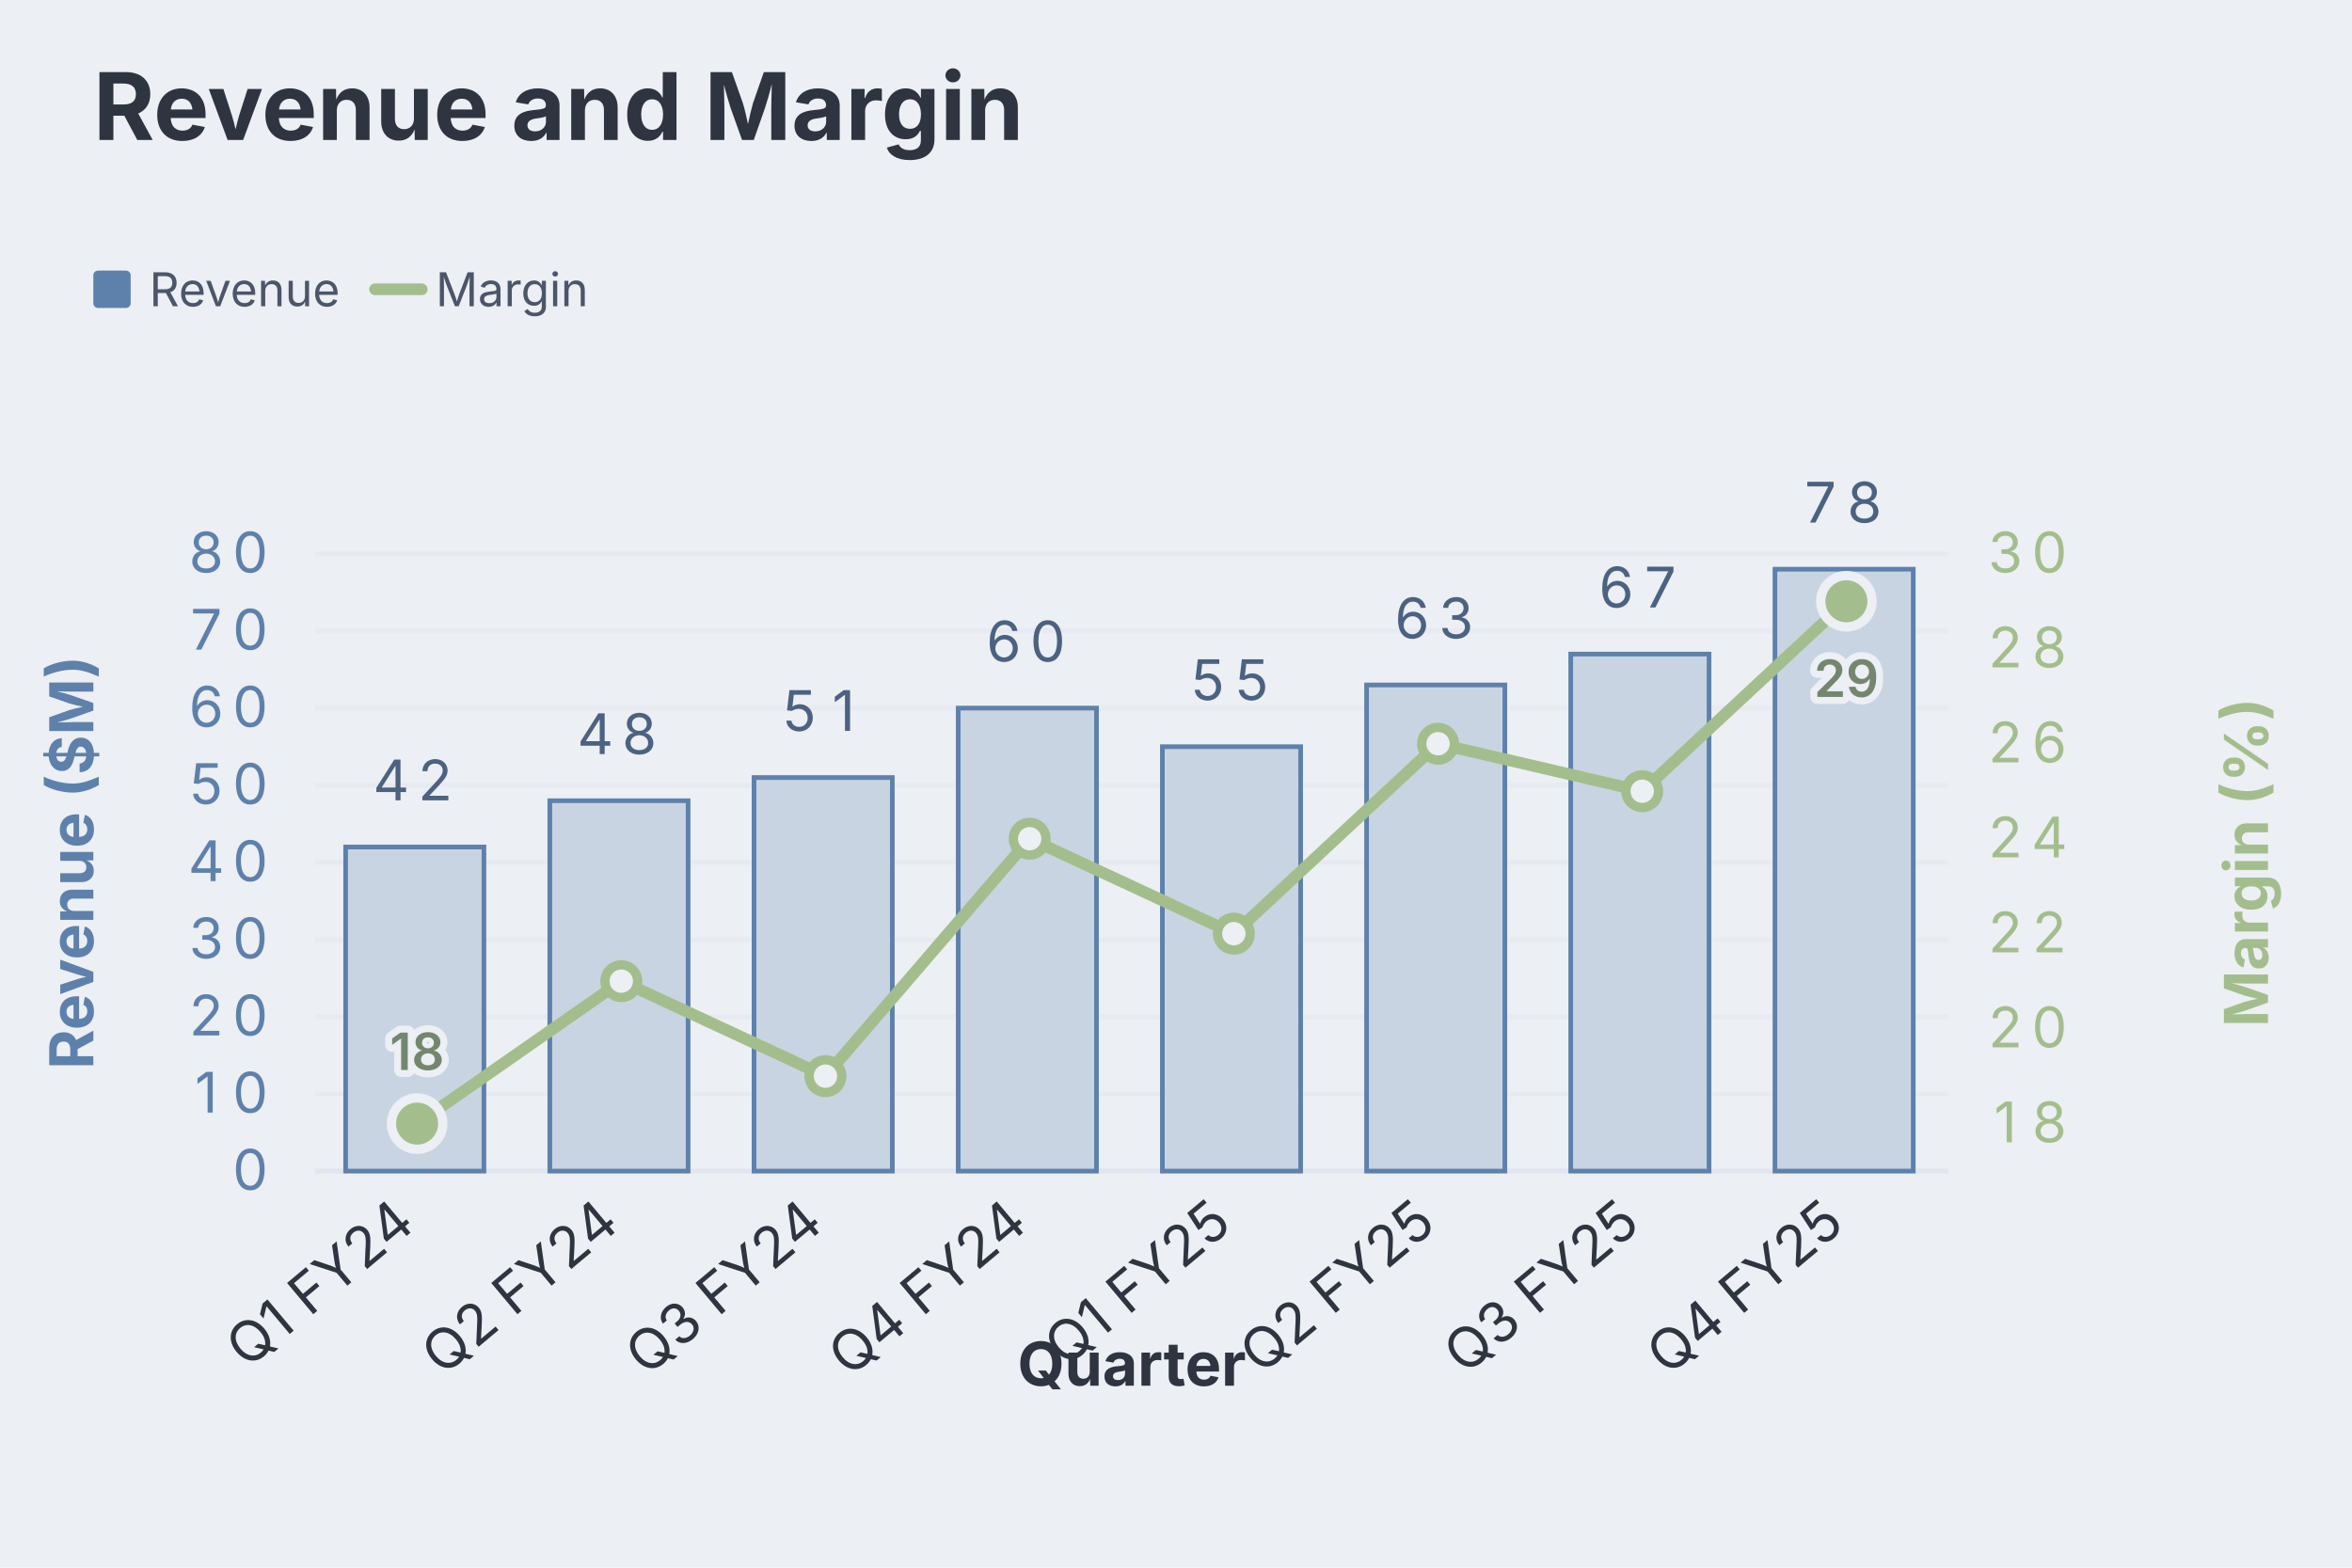
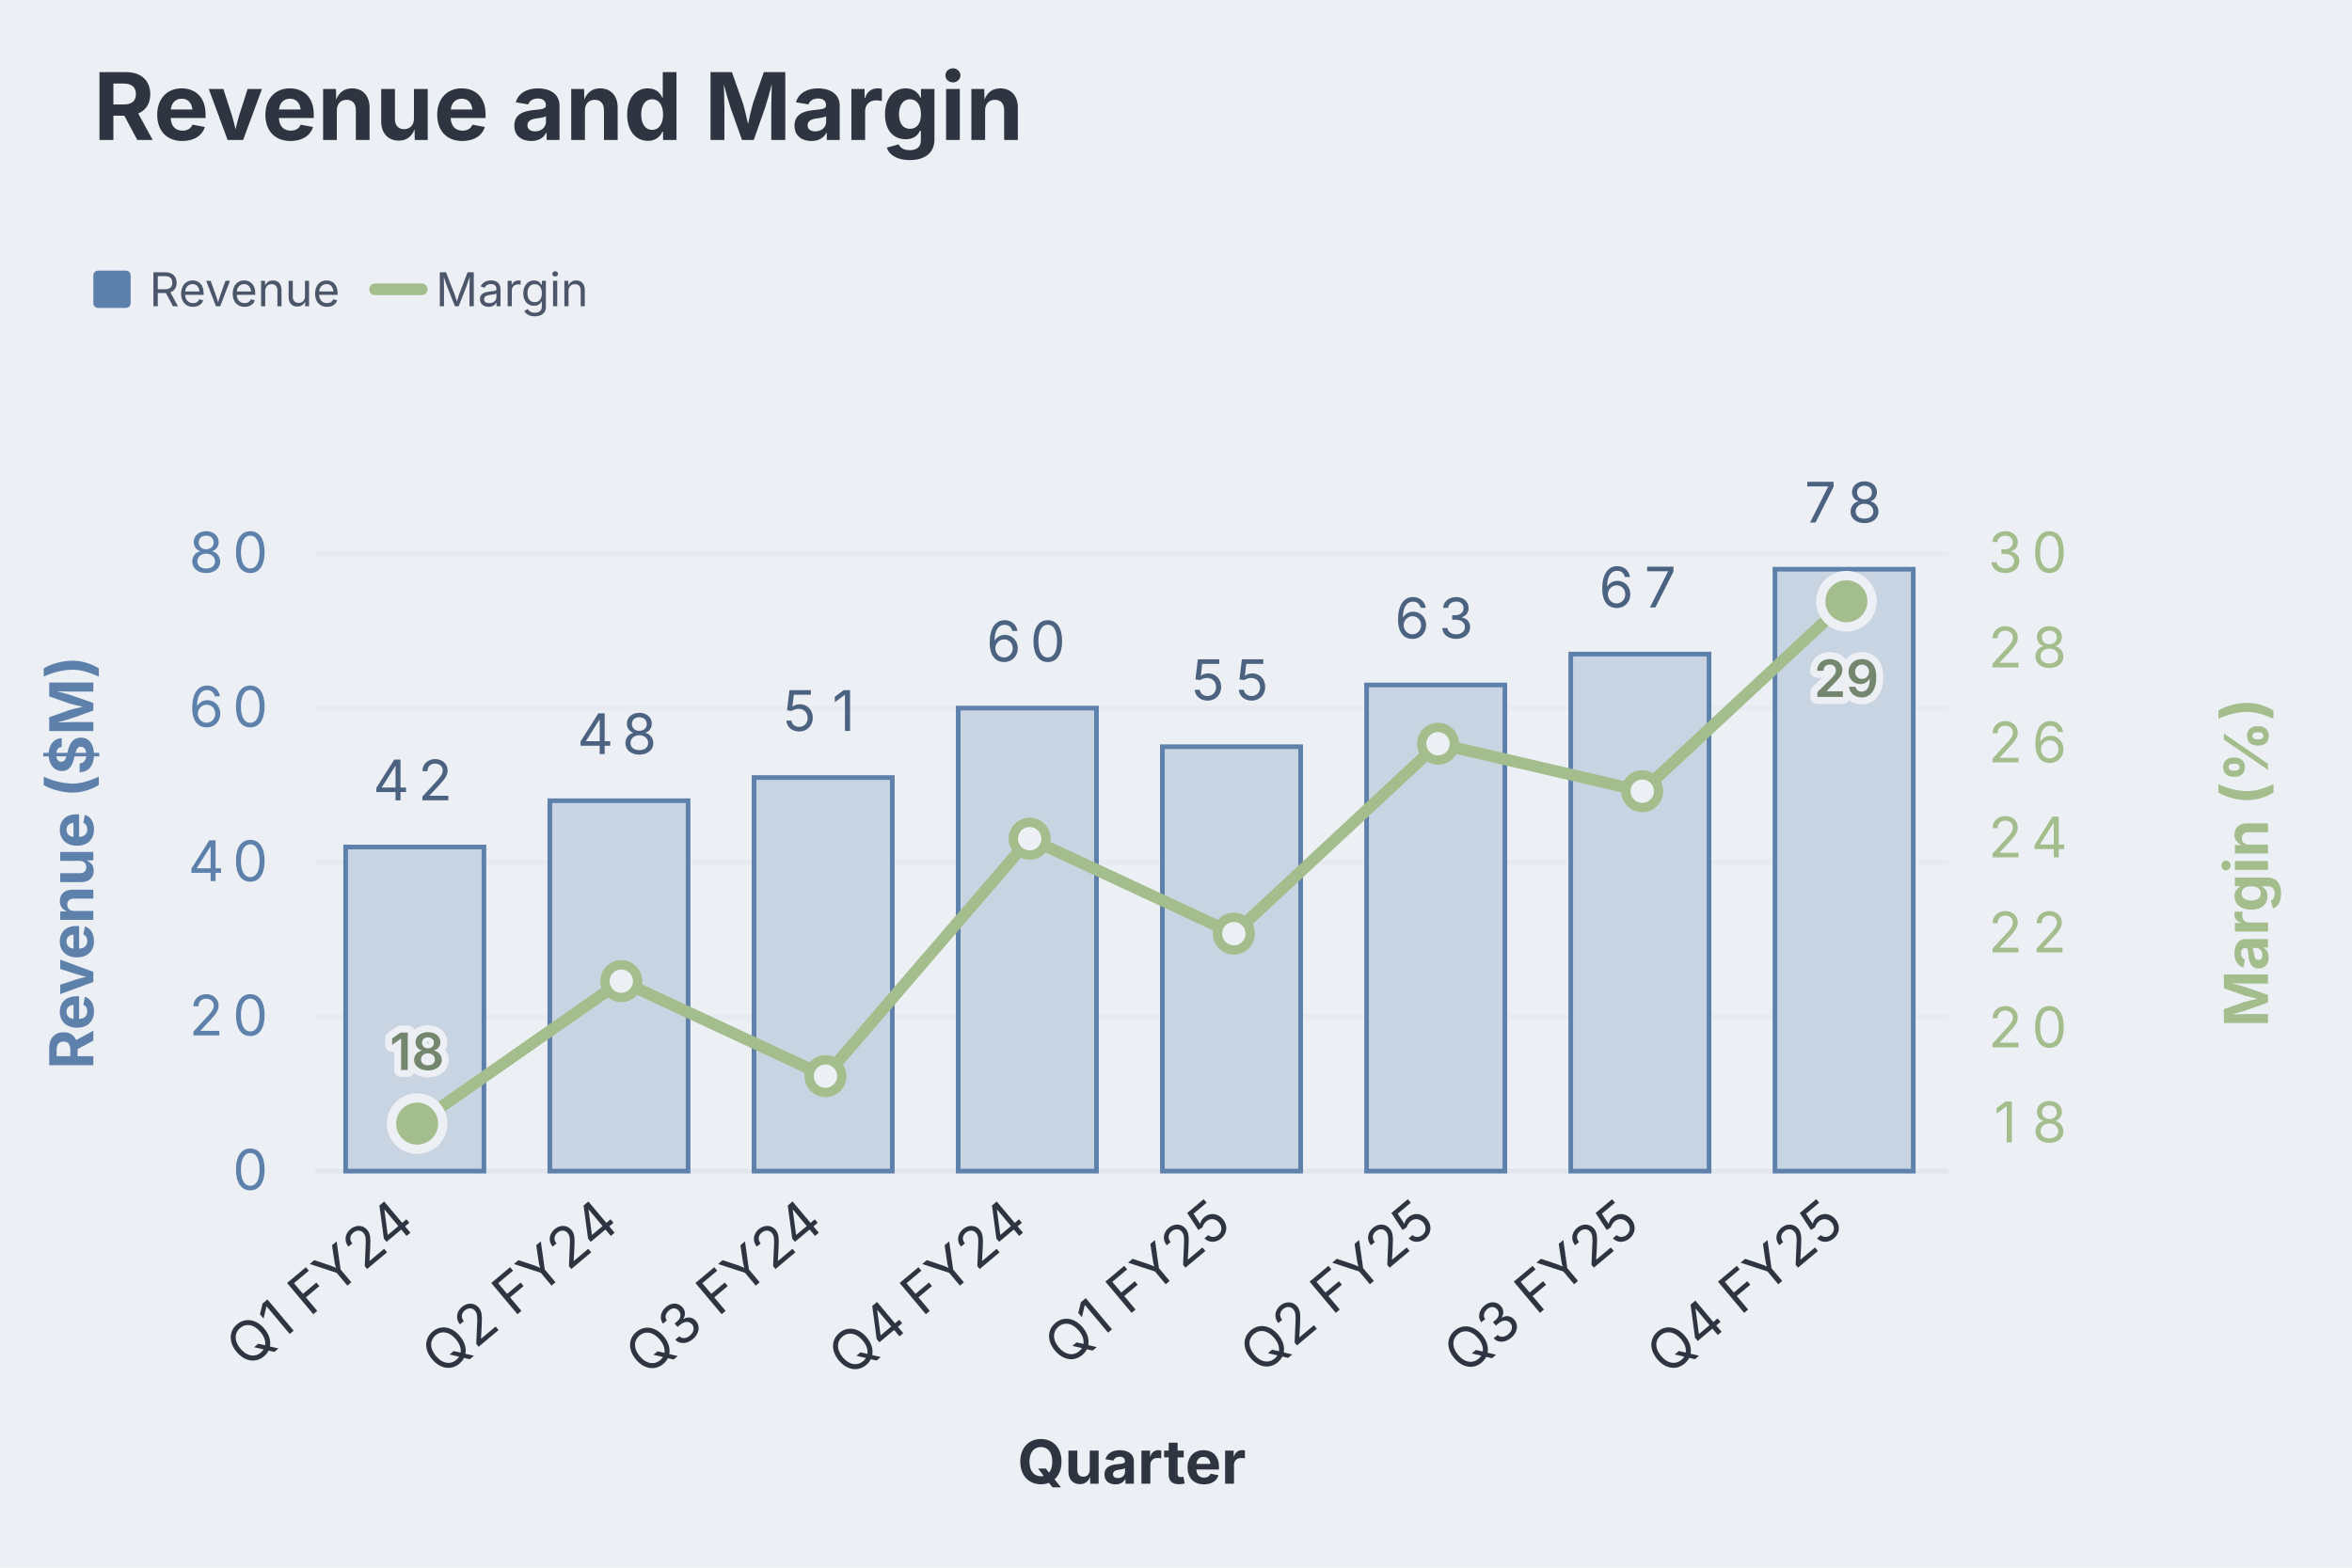
<svg xmlns="http://www.w3.org/2000/svg" aria-describedby="dgmo-desc-4ee2fc01" role="img" aria-label="Revenue and Margin — Line diagram" width="504" height="336" viewBox="0 0 504 336" style="background: rgb(236, 239, 244); font-family: Inter, system-ui, Avenir, Helvetica, Arial, sans-serif;">
  <style>@media (hover:hover){svg:has(g.dgmo-series:hover) g.dgmo-series:not(:hover){opacity:0.4}svg:has([data-legend-entry="revenue"]:hover) g.dgmo-series:not([data-series-name="Revenue"]){opacity:0.4}svg:has(g.dgmo-series[data-series-name="Revenue"]:hover):has([data-legend-entry="revenue"]) [data-legend-entry]:not([data-legend-entry="revenue"]){opacity:0.4}svg:has([data-legend-entry="margin"]:hover) g.dgmo-series:not([data-series-name="Margin"]){opacity:0.4}svg:has(g.dgmo-series[data-series-name="Margin"]:hover):has([data-legend-entry="margin"]) [data-legend-entry]:not([data-legend-entry="margin"]){opacity:0.4}}</style>
  <rect class="dgmo-canvas-bg" x="0" y="0" width="504" height="336" fill="#eceff4" />
  <text class="chart-title" x="20" y="30" text-anchor="start" fill="#2e3440" font-size="20" font-weight="bold" style="cursor: default;" data-line-number="1">Revenue and Margin</text>
  <g transform="translate(0,48)">
    <g data-frame-legend="" data-dx="20" transform="translate(20,0)">
      <g class="chart-legend" data-legend-active="series" data-legend-left="0" data-legend-right="114.24000000000001">
        <g transform="translate(0,0)" data-legend-group="series">
          <g data-legend-entry="revenue" data-series-name="Revenue">
            <rect x="0" y="0" width="61.37" height="28" fill="transparent" />
            <rect x="0" y="10" width="8" height="8" rx="1" fill="#5e81ac" />
            <text x="12" y="14" dominant-baseline="central" font-size="10" fill="#4c566a" font-family="Inter, system-ui, Avenir, Helvetica, Arial, sans-serif">Revenue</text>
          </g>
          <g data-legend-entry="margin" data-series-name="Margin">
            <rect x="61.37" y="0" width="52.87" height="28" fill="transparent" />
            <line x1="60.37" x2="70.37" y1="14" y2="14" stroke="#a3be8c" stroke-width="2.5" stroke-linecap="round" />
            <text x="73.37" y="14" dominant-baseline="central" font-size="10" fill="#4c566a" font-family="Inter, system-ui, Avenir, Helvetica, Arial, sans-serif">Margin</text>
          </g>
        </g>
      </g>
    </g>
  </g>
  <line x1="67.504" x2="417.536" y1="251" y2="251" stroke="#d8dee9" stroke-opacity="0.6" />
  <text class="dgmo-tick" data-axis-side="left" x="53.628" y="255" text-anchor="middle" fill="#5e81ac" font-size="12" font-family="Inter, system-ui, Avenir, Helvetica, Arial, sans-serif" pointer-events="none">
    <tspan x="53.63">0</tspan>
  </text>
-   <line x1="67.504" x2="417.536" y1="234.462" y2="234.462" stroke="#d8dee9" stroke-opacity="0.25" />
-   <text class="dgmo-tick" data-axis-side="left" x="49.752" y="238.462" text-anchor="middle" fill="#5e81ac" font-size="12" font-family="Inter, system-ui, Avenir, Helvetica, Arial, sans-serif" pointer-events="none">
-     <tspan x="45.88">1</tspan>
-     <tspan x="53.63">0</tspan>
-   </text>
  <line x1="67.504" x2="417.536" y1="217.923" y2="217.923" stroke="#d8dee9" stroke-opacity="0.25" />
  <text class="dgmo-tick" data-axis-side="left" x="49.752" y="221.923" text-anchor="middle" fill="#5e81ac" font-size="12" font-family="Inter, system-ui, Avenir, Helvetica, Arial, sans-serif" pointer-events="none">
    <tspan x="45.88">2</tspan>
-     <tspan x="53.63">0</tspan>
-   </text>
-   <line x1="67.504" x2="417.536" y1="201.385" y2="201.385" stroke="#d8dee9" stroke-opacity="0.25" />
-   <text class="dgmo-tick" data-axis-side="left" x="49.752" y="205.385" text-anchor="middle" fill="#5e81ac" font-size="12" font-family="Inter, system-ui, Avenir, Helvetica, Arial, sans-serif" pointer-events="none">
-     <tspan x="45.88">3</tspan>
    <tspan x="53.63">0</tspan>
  </text>
  <line x1="67.504" x2="417.536" y1="184.846" y2="184.846" stroke="#d8dee9" stroke-opacity="0.25" />
  <text class="dgmo-tick" data-axis-side="left" x="49.752" y="188.846" text-anchor="middle" fill="#5e81ac" font-size="12" font-family="Inter, system-ui, Avenir, Helvetica, Arial, sans-serif" pointer-events="none">
    <tspan x="45.88">4</tspan>
    <tspan x="53.63">0</tspan>
  </text>
-   <line x1="67.504" x2="417.536" y1="168.308" y2="168.308" stroke="#d8dee9" stroke-opacity="0.25" />
-   <text class="dgmo-tick" data-axis-side="left" x="49.752" y="172.308" text-anchor="middle" fill="#5e81ac" font-size="12" font-family="Inter, system-ui, Avenir, Helvetica, Arial, sans-serif" pointer-events="none">
-     <tspan x="45.88">5</tspan>
-     <tspan x="53.63">0</tspan>
-   </text>
  <line x1="67.504" x2="417.536" y1="151.769" y2="151.769" stroke="#d8dee9" stroke-opacity="0.25" />
  <text class="dgmo-tick" data-axis-side="left" x="49.752" y="155.769" text-anchor="middle" fill="#5e81ac" font-size="12" font-family="Inter, system-ui, Avenir, Helvetica, Arial, sans-serif" pointer-events="none">
    <tspan x="45.88">6</tspan>
-     <tspan x="53.63">0</tspan>
-   </text>
-   <line x1="67.504" x2="417.536" y1="135.231" y2="135.231" stroke="#d8dee9" stroke-opacity="0.25" />
-   <text class="dgmo-tick" data-axis-side="left" x="49.752" y="139.231" text-anchor="middle" fill="#5e81ac" font-size="12" font-family="Inter, system-ui, Avenir, Helvetica, Arial, sans-serif" pointer-events="none">
-     <tspan x="45.88">7</tspan>
    <tspan x="53.63">0</tspan>
  </text>
  <line x1="67.504" x2="417.536" y1="118.692" y2="118.692" stroke="#d8dee9" stroke-opacity="0.25" />
  <text class="dgmo-tick" data-axis-side="left" x="49.752" y="122.692" text-anchor="middle" fill="#5e81ac" font-size="12" font-family="Inter, system-ui, Avenir, Helvetica, Arial, sans-serif" pointer-events="none">
    <tspan x="45.88">8</tspan>
    <tspan x="53.63">0</tspan>
  </text>
  <text class="dgmo-tick" data-axis-side="right" x="435.288" y="244.822" text-anchor="middle" fill="#a3be8c" font-size="12" font-family="Inter, system-ui, Avenir, Helvetica, Arial, sans-serif" pointer-events="none">
    <tspan x="431.41">1</tspan>
    <tspan x="439.16">8</tspan>
  </text>
  <text class="dgmo-tick" data-axis-side="right" x="435.288" y="224.467" text-anchor="middle" fill="#a3be8c" font-size="12" font-family="Inter, system-ui, Avenir, Helvetica, Arial, sans-serif" pointer-events="none">
    <tspan x="431.41">2</tspan>
    <tspan x="439.16">0</tspan>
  </text>
  <text class="dgmo-tick" data-axis-side="right" x="435.288" y="204.112" text-anchor="middle" fill="#a3be8c" font-size="12" font-family="Inter, system-ui, Avenir, Helvetica, Arial, sans-serif" pointer-events="none">
    <tspan x="431.41">2</tspan>
    <tspan x="439.16">2</tspan>
  </text>
  <text class="dgmo-tick" data-axis-side="right" x="435.288" y="183.757" text-anchor="middle" fill="#a3be8c" font-size="12" font-family="Inter, system-ui, Avenir, Helvetica, Arial, sans-serif" pointer-events="none">
    <tspan x="431.41">2</tspan>
    <tspan x="439.16">4</tspan>
  </text>
  <text class="dgmo-tick" data-axis-side="right" x="435.288" y="163.402" text-anchor="middle" fill="#a3be8c" font-size="12" font-family="Inter, system-ui, Avenir, Helvetica, Arial, sans-serif" pointer-events="none">
    <tspan x="431.41">2</tspan>
    <tspan x="439.16">6</tspan>
  </text>
  <text class="dgmo-tick" data-axis-side="right" x="435.288" y="143.047" text-anchor="middle" fill="#a3be8c" font-size="12" font-family="Inter, system-ui, Avenir, Helvetica, Arial, sans-serif" pointer-events="none">
    <tspan x="431.41">2</tspan>
    <tspan x="439.16">8</tspan>
  </text>
  <text class="dgmo-tick" data-axis-side="right" x="435.288" y="122.692" text-anchor="middle" fill="#a3be8c" font-size="12" font-family="Inter, system-ui, Avenir, Helvetica, Arial, sans-serif" pointer-events="none">
    <tspan x="431.41">3</tspan>
    <tspan x="439.16">0</tspan>
  </text>
  <text class="dgmo-tick" fill="#2e3440" font-size="12" font-family="Inter, system-ui, Avenir, Helvetica, Arial, sans-serif" transform="translate(89.381,263) rotate(-40)" text-anchor="end" pointer-events="none">Q1 FY24</text>
  <text class="dgmo-tick" fill="#2e3440" font-size="12" font-family="Inter, system-ui, Avenir, Helvetica, Arial, sans-serif" transform="translate(133.135,263) rotate(-40)" text-anchor="end" pointer-events="none">Q2 FY24</text>
  <text class="dgmo-tick" fill="#2e3440" font-size="12" font-family="Inter, system-ui, Avenir, Helvetica, Arial, sans-serif" transform="translate(176.889,263) rotate(-40)" text-anchor="end" pointer-events="none">Q3 FY24</text>
  <text class="dgmo-tick" fill="#2e3440" font-size="12" font-family="Inter, system-ui, Avenir, Helvetica, Arial, sans-serif" transform="translate(220.643,263) rotate(-40)" text-anchor="end" pointer-events="none">Q4 FY24</text>
  <text class="dgmo-tick" fill="#2e3440" font-size="12" font-family="Inter, system-ui, Avenir, Helvetica, Arial, sans-serif" transform="translate(264.397,263) rotate(-40)" text-anchor="end" pointer-events="none">Q1 FY25</text>
  <text class="dgmo-tick" fill="#2e3440" font-size="12" font-family="Inter, system-ui, Avenir, Helvetica, Arial, sans-serif" transform="translate(308.151,263) rotate(-40)" text-anchor="end" pointer-events="none">Q2 FY25</text>
  <text class="dgmo-tick" fill="#2e3440" font-size="12" font-family="Inter, system-ui, Avenir, Helvetica, Arial, sans-serif" transform="translate(351.905,263) rotate(-40)" text-anchor="end" pointer-events="none">Q3 FY25</text>
  <text class="dgmo-tick" fill="#2e3440" font-size="12" font-family="Inter, system-ui, Avenir, Helvetica, Arial, sans-serif" transform="translate(395.659,263) rotate(-40)" text-anchor="end" pointer-events="none">Q4 FY25</text>
  <rect class="dgmo-plot-rect" x="67.504" y="118.692" width="350.032" height="132.308" fill="transparent" />
  <g class="dgmo-series" data-series-index="0" data-series-name="Revenue" data-axis="left" data-color="#5e81ac" data-line-number="6" data-mark="bar">
    <rect class="dgmo-series-bar" data-x-index="0" data-line-number="10" x="74.07" y="181.54" width="29.63" height="69.46" fill="#c9d4e2" stroke="#5e81ac" stroke-width="1" />
    <circle class="dgmo-pt" data-series-index="0" data-series-name="Revenue" data-color="#5e81ac" data-x-index="0" data-x-label="Q1 FY24" data-value="42" data-line-number="10" cx="89.38" cy="181.54" r="0" fill="#5e81ac" />
    <rect class="dgmo-series-bar" data-x-index="1" data-line-number="11" x="117.82" y="171.62" width="29.63" height="79.38" fill="#c9d4e2" stroke="#5e81ac" stroke-width="1" />
    <circle class="dgmo-pt" data-series-index="0" data-series-name="Revenue" data-color="#5e81ac" data-x-index="1" data-x-label="Q2 FY24" data-value="48" data-line-number="11" cx="133.14" cy="171.62" r="0" fill="#5e81ac" />
    <rect class="dgmo-series-bar" data-x-index="2" data-line-number="12" x="161.58" y="166.65" width="29.63" height="84.35" fill="#c9d4e2" stroke="#5e81ac" stroke-width="1" />
    <circle class="dgmo-pt" data-series-index="0" data-series-name="Revenue" data-color="#5e81ac" data-x-index="2" data-x-label="Q3 FY24" data-value="51" data-line-number="12" cx="176.89" cy="166.65" r="0" fill="#5e81ac" />
    <rect class="dgmo-series-bar" data-x-index="3" data-line-number="13" x="205.33" y="151.77" width="29.63" height="99.23" fill="#c9d4e2" stroke="#5e81ac" stroke-width="1" />
    <circle class="dgmo-pt" data-series-index="0" data-series-name="Revenue" data-color="#5e81ac" data-x-index="3" data-x-label="Q4 FY24" data-value="60" data-line-number="13" cx="220.64" cy="151.77" r="0" fill="#5e81ac" />
    <rect class="dgmo-series-bar" data-x-index="4" data-line-number="14" x="249.08" y="160.04" width="29.63" height="90.96" fill="#c9d4e2" stroke="#5e81ac" stroke-width="1" />
    <circle class="dgmo-pt" data-series-index="0" data-series-name="Revenue" data-color="#5e81ac" data-x-index="4" data-x-label="Q1 FY25" data-value="55" data-line-number="14" cx="264.4" cy="160.04" r="0" fill="#5e81ac" />
    <rect class="dgmo-series-bar" data-x-index="5" data-line-number="15" x="292.84" y="146.81" width="29.63" height="104.19" fill="#c9d4e2" stroke="#5e81ac" stroke-width="1" />
    <circle class="dgmo-pt" data-series-index="0" data-series-name="Revenue" data-color="#5e81ac" data-x-index="5" data-x-label="Q2 FY25" data-value="63" data-line-number="15" cx="308.15" cy="146.81" r="0" fill="#5e81ac" />
    <rect class="dgmo-series-bar" data-x-index="6" data-line-number="16" x="336.59" y="140.19" width="29.63" height="110.81" fill="#c9d4e2" stroke="#5e81ac" stroke-width="1" />
    <circle class="dgmo-pt" data-series-index="0" data-series-name="Revenue" data-color="#5e81ac" data-x-index="6" data-x-label="Q3 FY25" data-value="67" data-line-number="16" cx="351.91" cy="140.19" r="0" fill="#5e81ac" />
    <rect class="dgmo-series-bar" data-x-index="7" data-line-number="17" x="380.35" y="122" width="29.63" height="129" fill="#c9d4e2" stroke="#5e81ac" stroke-width="1" />
    <circle class="dgmo-pt" data-series-index="0" data-series-name="Revenue" data-color="#5e81ac" data-x-index="7" data-x-label="Q4 FY25" data-value="78" data-line-number="17" cx="395.66" cy="122" r="0" fill="#5e81ac" />
  </g>
  <g class="dgmo-series" data-series-index="1" data-series-name="Margin" data-axis="right" data-color="#a3be8c" data-line-number="8">
    <path class="dgmo-series-line" d="M89.381,240.822L133.135,210.29L176.889,230.645L220.643,179.757L264.397,200.112L308.151,159.402L351.905,169.58L395.659,128.87" fill="none" stroke="#a3be8c" stroke-width="2.5" stroke-linejoin="round" stroke-linecap="round" />
    <path class="dgmo-series-hit" d="M89.381,240.822L133.135,210.29L176.889,230.645L220.643,179.757L264.397,200.112L308.151,159.402L351.905,169.58L395.659,128.87" fill="none" stroke="transparent" stroke-width="16" stroke-linejoin="round" stroke-linecap="round" />
    <circle class="dgmo-pt" data-series-index="1" data-series-name="Margin" data-color="#a3be8c" data-x-index="0" data-x-label="Q1 FY24" data-value="18" data-line-number="10" cx="89.381" cy="240.822" r="3.5" fill="#eceff4" stroke="#a3be8c" stroke-width="2" />
    <circle class="dgmo-pt" data-series-index="1" data-series-name="Margin" data-color="#a3be8c" data-x-index="1" data-x-label="Q2 FY24" data-value="21" data-line-number="11" cx="133.135" cy="210.29" r="3.5" fill="#eceff4" stroke="#a3be8c" stroke-width="2" />
    <circle class="dgmo-pt" data-series-index="1" data-series-name="Margin" data-color="#a3be8c" data-x-index="2" data-x-label="Q3 FY24" data-value="19" data-line-number="12" cx="176.889" cy="230.645" r="3.5" fill="#eceff4" stroke="#a3be8c" stroke-width="2" />
    <circle class="dgmo-pt" data-series-index="1" data-series-name="Margin" data-color="#a3be8c" data-x-index="3" data-x-label="Q4 FY24" data-value="24" data-line-number="13" cx="220.643" cy="179.757" r="3.5" fill="#eceff4" stroke="#a3be8c" stroke-width="2" />
    <circle class="dgmo-pt" data-series-index="1" data-series-name="Margin" data-color="#a3be8c" data-x-index="4" data-x-label="Q1 FY25" data-value="22" data-line-number="14" cx="264.397" cy="200.112" r="3.5" fill="#eceff4" stroke="#a3be8c" stroke-width="2" />
    <circle class="dgmo-pt" data-series-index="1" data-series-name="Margin" data-color="#a3be8c" data-x-index="5" data-x-label="Q2 FY25" data-value="26" data-line-number="15" cx="308.151" cy="159.402" r="3.5" fill="#eceff4" stroke="#a3be8c" stroke-width="2" />
    <circle class="dgmo-pt" data-series-index="1" data-series-name="Margin" data-color="#a3be8c" data-x-index="6" data-x-label="Q3 FY25" data-value="25" data-line-number="16" cx="351.905" cy="169.58" r="3.5" fill="#eceff4" stroke="#a3be8c" stroke-width="2" />
    <circle class="dgmo-pt" data-series-index="1" data-series-name="Margin" data-color="#a3be8c" data-x-index="7" data-x-label="Q4 FY25" data-value="29" data-line-number="17" cx="395.659" cy="128.87" r="3.5" fill="#eceff4" stroke="#a3be8c" stroke-width="2" />
  </g>
  <g class="dgmo-overlay dgmo-overlay-extremes" data-line-number="10" data-series-name="Margin" pointer-events="none">
    <circle class="dgmo-extreme-low" cx="89.381" cy="240.822" r="5.5" fill="#a3be8c" stroke="#eceff4" stroke-width="2" />
  </g>
  <g class="dgmo-overlay dgmo-overlay-extremes" data-line-number="17" data-series-name="Margin" pointer-events="none">
    <circle class="dgmo-extreme-high" cx="395.659" cy="128.87" r="5.5" fill="#a3be8c" stroke="#eceff4" stroke-width="2" />
  </g>
  <text class="dgmo-overlay-label dgmo-overlay-extremes-label" data-line-number="10" data-series-name="Margin" x="89.381" y="229.322" text-anchor="middle" fill="#74876e" font-size="11" font-weight="600" font-family="Inter, system-ui, Avenir, Helvetica, Arial, sans-serif" stroke="#eceff4" stroke-width="3" stroke-linejoin="round" paint-order="stroke" pointer-events="none">18</text>
  <text class="dgmo-overlay-label dgmo-overlay-extremes-label" data-line-number="17" data-series-name="Margin" x="395.659" y="149.37" text-anchor="middle" fill="#74876e" font-size="11" font-weight="600" font-family="Inter, system-ui, Avenir, Helvetica, Arial, sans-serif" stroke="#eceff4" stroke-width="3" stroke-linejoin="round" paint-order="stroke" pointer-events="none">29</text>
  <text x="89.381" y="171.538" text-anchor="middle" fill="#4b6281" font-size="12" font-family="Inter, system-ui, Avenir, Helvetica, Arial, sans-serif" data-series-name="Revenue" pointer-events="none">
    <tspan x="85.51">4</tspan>
    <tspan x="93.26">2</tspan>
  </text>
  <text x="133.135" y="161.615" text-anchor="middle" fill="#4b6281" font-size="12" font-family="Inter, system-ui, Avenir, Helvetica, Arial, sans-serif" data-series-name="Revenue" pointer-events="none">
    <tspan x="129.26">4</tspan>
    <tspan x="137.01">8</tspan>
  </text>
  <text x="176.889" y="156.654" text-anchor="middle" fill="#4b6281" font-size="12" font-family="Inter, system-ui, Avenir, Helvetica, Arial, sans-serif" data-series-name="Revenue" pointer-events="none">
    <tspan x="173.01">5</tspan>
    <tspan x="180.77">1</tspan>
  </text>
  <text x="220.643" y="141.769" text-anchor="middle" fill="#4b6281" font-size="12" font-family="Inter, system-ui, Avenir, Helvetica, Arial, sans-serif" data-series-name="Revenue" pointer-events="none">
    <tspan x="216.77">6</tspan>
    <tspan x="224.52">0</tspan>
  </text>
  <text x="264.397" y="150.038" text-anchor="middle" fill="#4b6281" font-size="12" font-family="Inter, system-ui, Avenir, Helvetica, Arial, sans-serif" data-series-name="Revenue" pointer-events="none">
    <tspan x="260.52">5</tspan>
    <tspan x="268.27">5</tspan>
  </text>
  <text x="308.151" y="136.808" text-anchor="middle" fill="#4b6281" font-size="12" font-family="Inter, system-ui, Avenir, Helvetica, Arial, sans-serif" data-series-name="Revenue" pointer-events="none">
    <tspan x="304.27">6</tspan>
    <tspan x="312.03">3</tspan>
  </text>
  <text x="351.905" y="130.192" text-anchor="middle" fill="#4b6281" font-size="12" font-family="Inter, system-ui, Avenir, Helvetica, Arial, sans-serif" data-series-name="Revenue" pointer-events="none">
    <tspan x="348.03">6</tspan>
    <tspan x="355.78">7</tspan>
  </text>
  <text x="395.659" y="112" text-anchor="middle" fill="#4b6281" font-size="12" font-family="Inter, system-ui, Avenir, Helvetica, Arial, sans-serif" data-series-name="Revenue" pointer-events="none">
    <tspan x="391.78">7</tspan>
    <tspan x="399.54">8</tspan>
  </text>
-   <text x="242.52" y="297" text-anchor="middle" fill="#2e3440" font-size="13" font-family="Inter, system-ui, Avenir, Helvetica, Arial, sans-serif" font-weight="bold" pointer-events="none">Quarter</text>
+   <text x="242.52" y="318" text-anchor="middle" fill="#2e3440" font-size="13" font-family="Inter, system-ui, Avenir, Helvetica, Arial, sans-serif" font-weight="bold" pointer-events="none">Quarter</text>
  <text transform="translate(20,184.8462) rotate(-90)" text-anchor="middle" fill="#5e81ac" font-size="13" font-family="Inter, system-ui, Avenir, Helvetica, Arial, sans-serif" font-weight="bold" class="dgmo-axis-title" data-axis-side="left" pointer-events="none">Revenue ($M)</text>
  <text transform="translate(486,184.8462) rotate(-90)" text-anchor="middle" fill="#a3be8c" font-size="13" font-family="Inter, system-ui, Avenir, Helvetica, Arial, sans-serif" font-weight="bold" class="dgmo-axis-title" data-axis-side="right" pointer-events="none">Margin (%)</text>
  <rect class="dgmo-axis-legend" data-axis-legend="left" x="0" y="118.692" width="67.504" height="132.308" fill="transparent" style="cursor:pointer" />
  <rect class="dgmo-axis-legend" data-axis-legend="right" x="417.536" y="118.692" width="86.464" height="132.308" fill="transparent" style="cursor:pointer" />
</svg>
